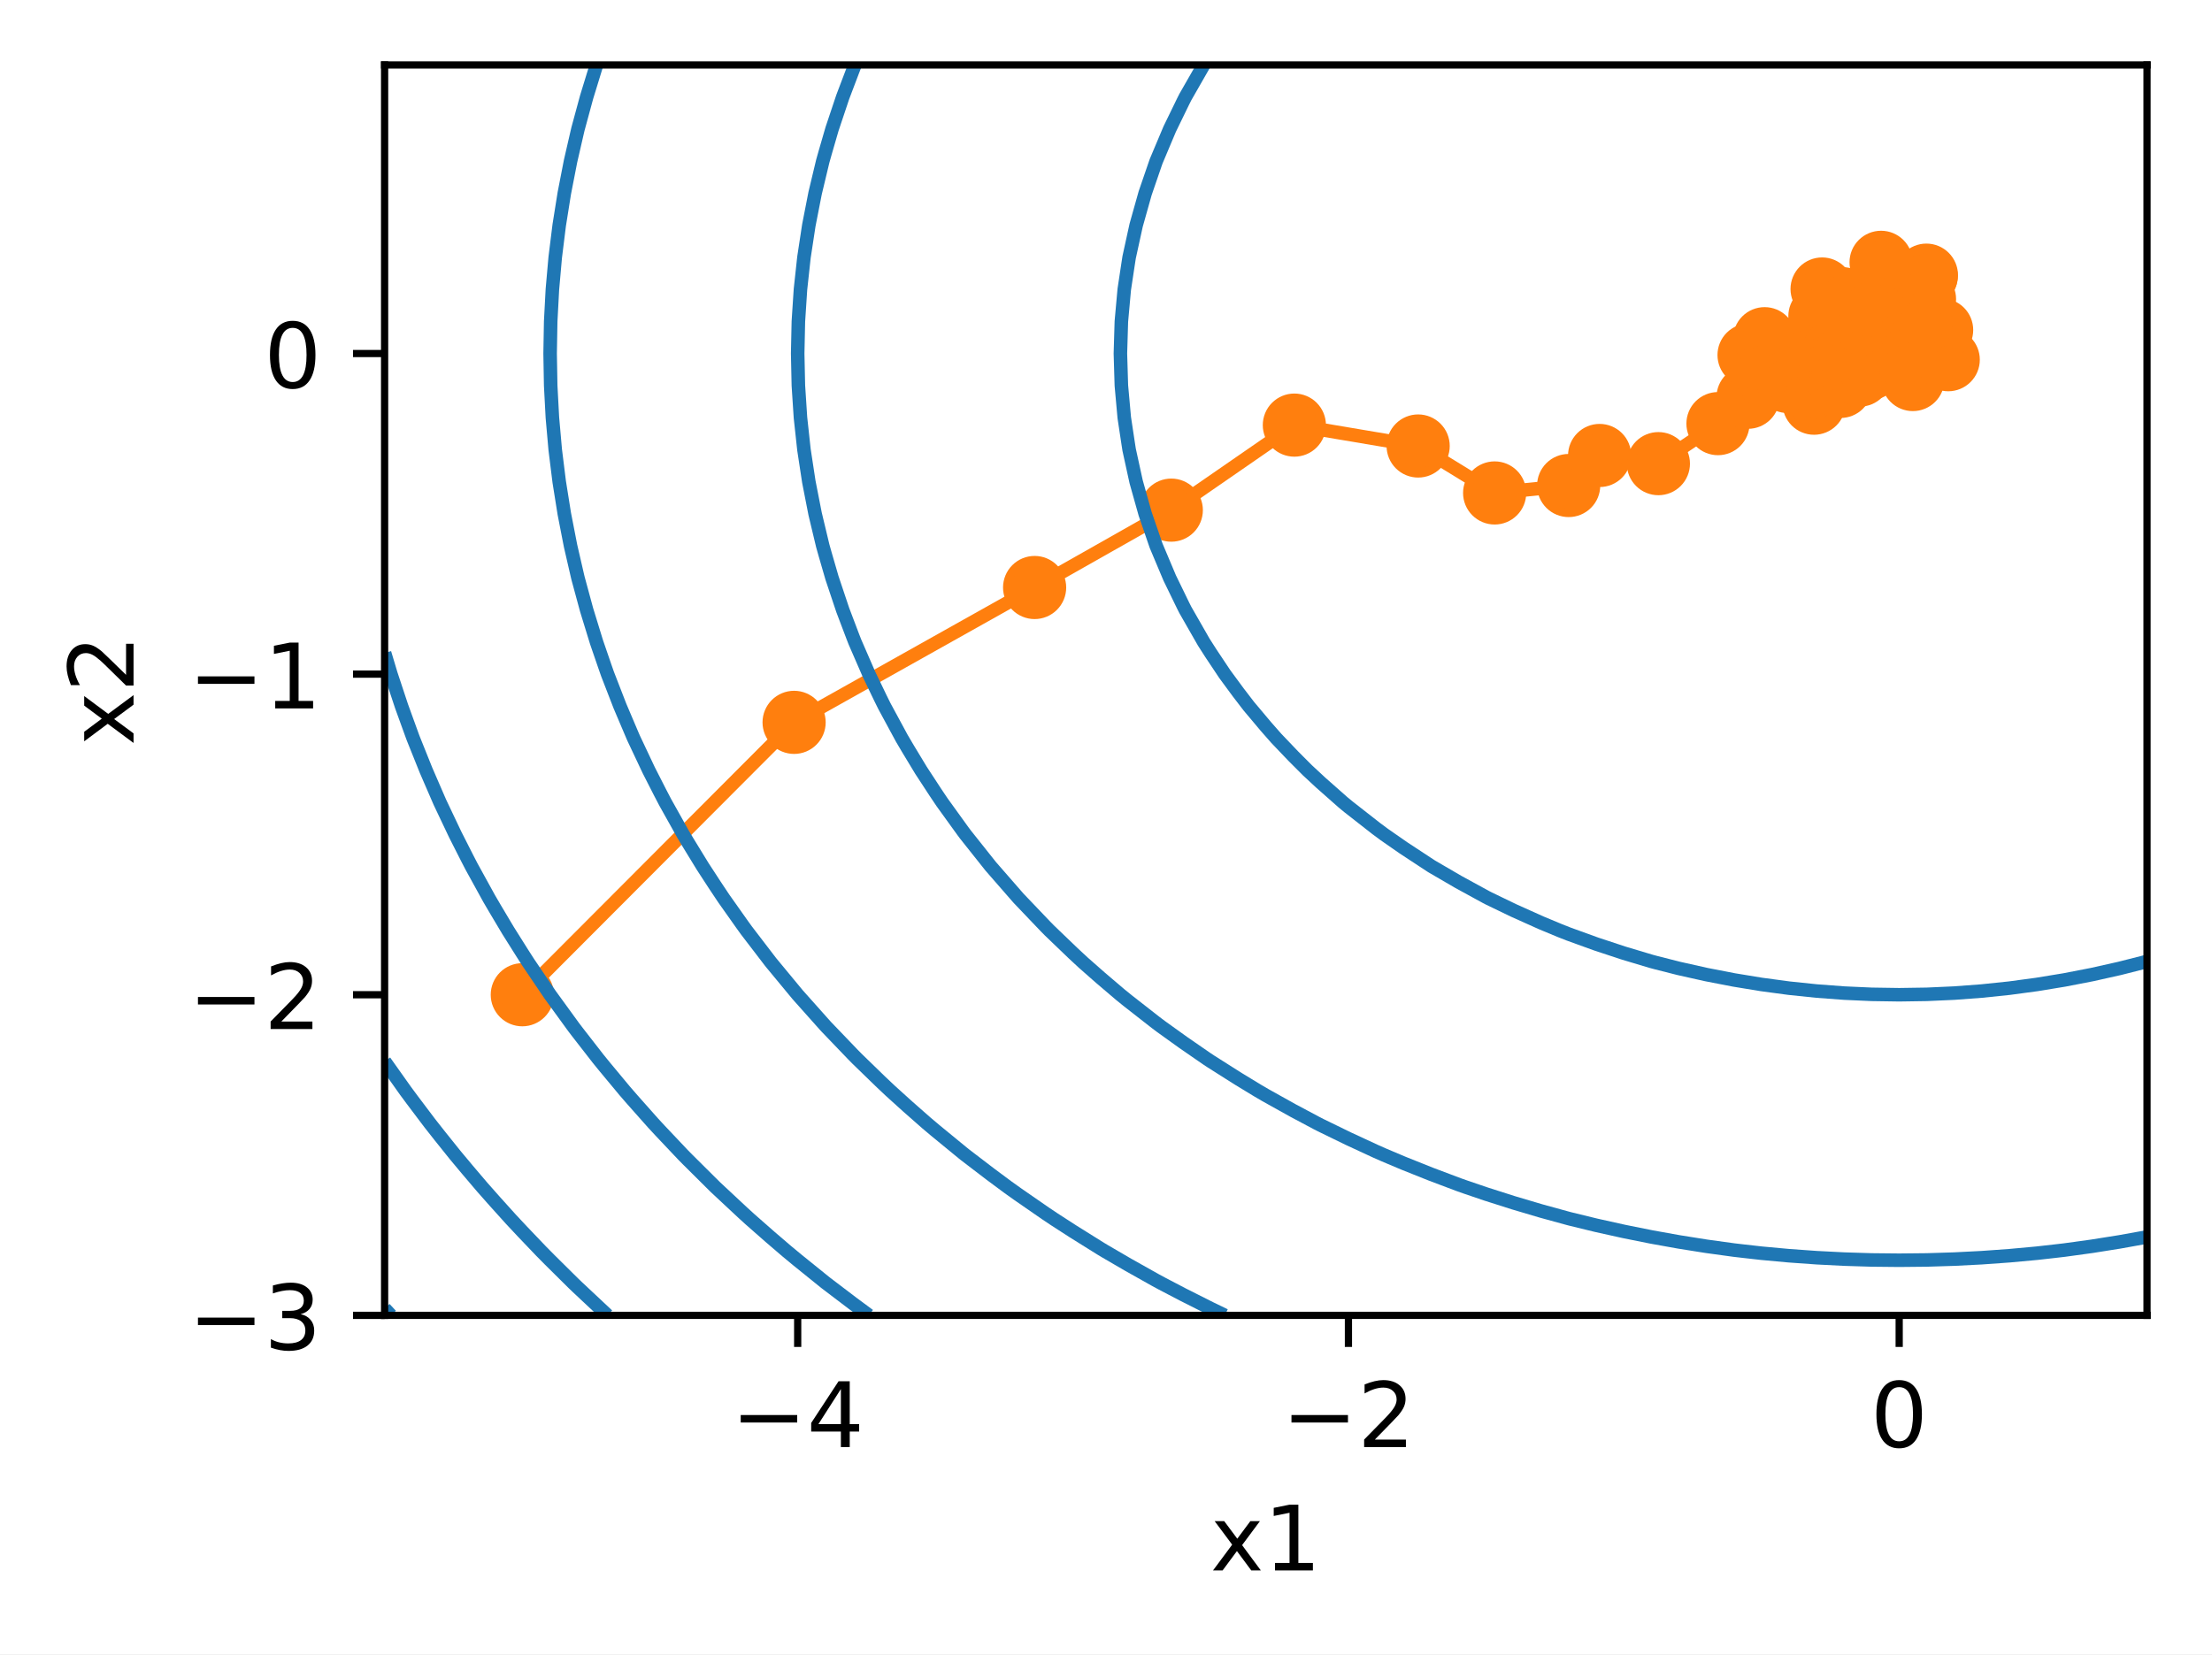
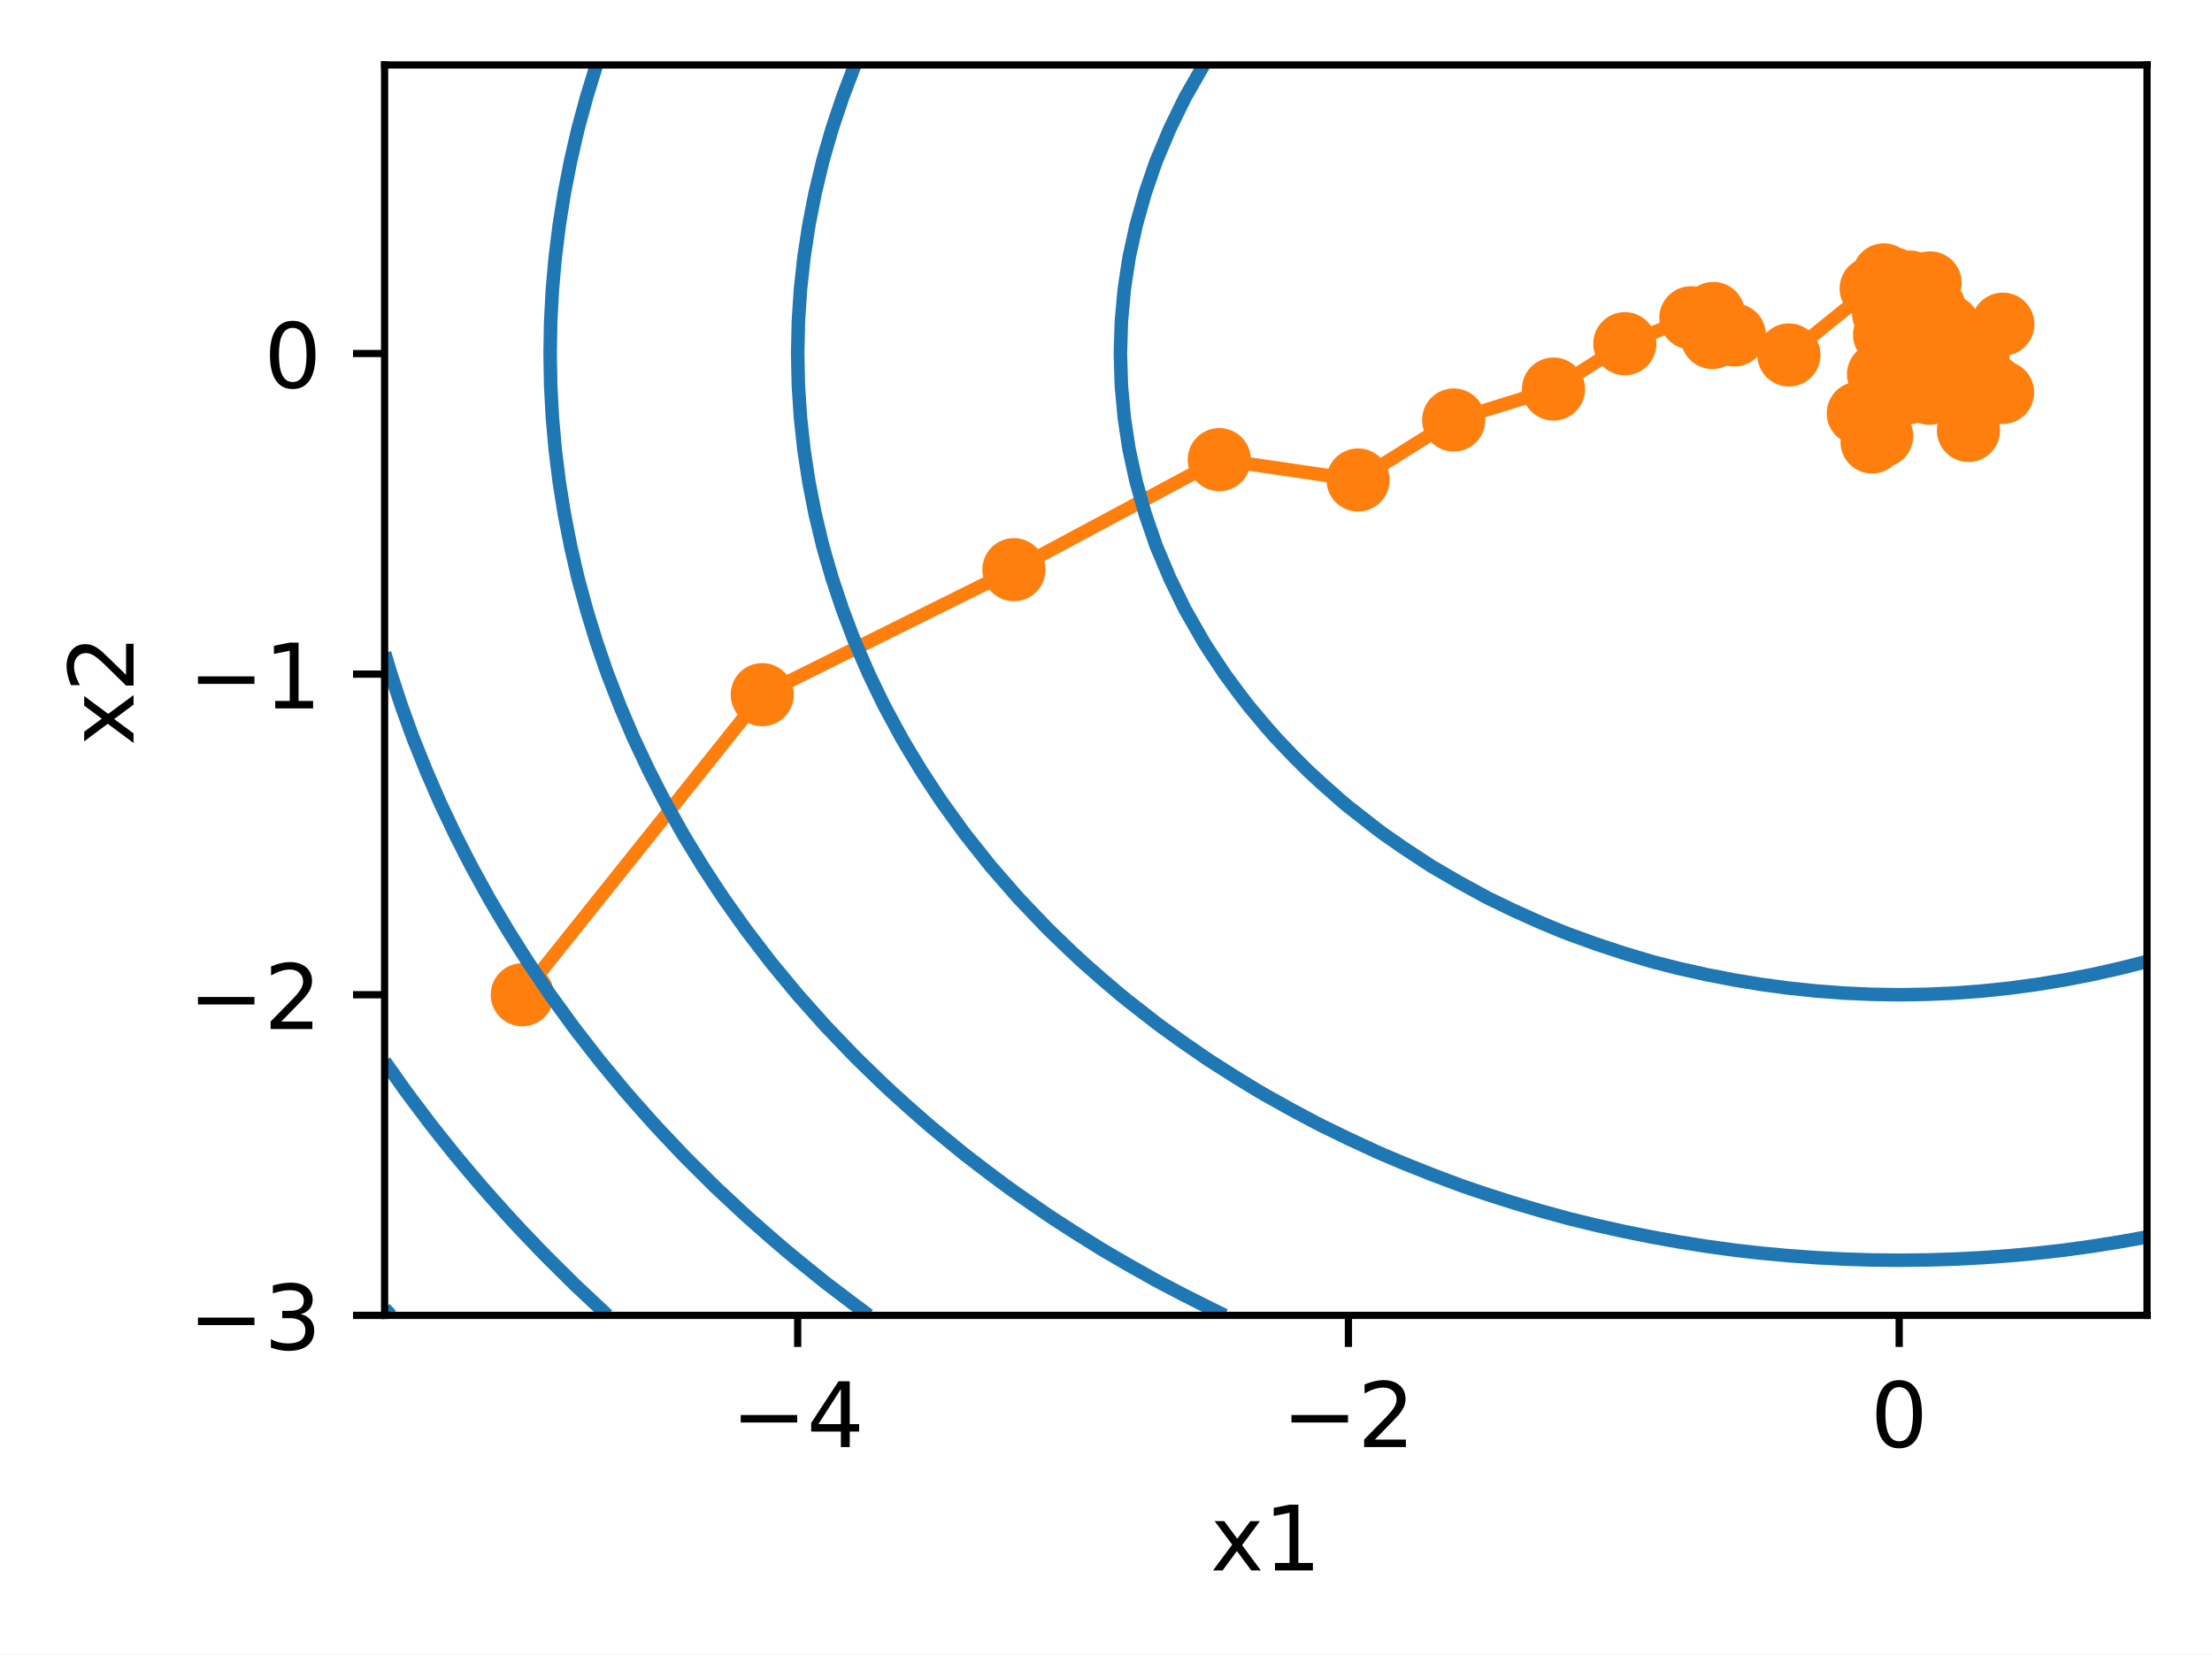
<svg xmlns="http://www.w3.org/2000/svg" xmlns:xlink="http://www.w3.org/1999/xlink" width="245.12pt" height="183.356pt" viewBox="0 0 245.12 183.356" version="1.1">
  <defs>
    <style type="text/css">*{stroke-linejoin: round; stroke-linecap: butt}</style>
  </defs>
  <g id="figure_1">
    <g id="patch_1">
      <path d="M 0 183.356  L 245.12 183.356  L 245.12 0  L 0 0  z " style="fill: #ffffff" />
    </g>
    <g id="axes_1">
      <g id="patch_2">
        <path d="M 42.62 145.8  L 237.92 145.8  L 237.92 7.2  L 42.62 7.2  z " style="fill: #ffffff" />
      </g>
      <g id="matplotlib.axis_1">
        <g id="xtick_1">
          <g id="line2d_1">
            <defs>
-               <path id="md42e2db552" d="M 0 0  L 0 3.5  " style="stroke: #000000; stroke-width: 0.8" />
+               <path id="m2040564139" d="M 0 0  L 0 3.5  " style="stroke: #000000; stroke-width: 0.8" />
            </defs>
            <g>
-               <use xlink:href="#md42e2db552" x="88.394" y="145.8" style="stroke: #000000; stroke-width: 0.8" />
+               <use xlink:href="#m2040564139" x="88.394" y="145.8" style="stroke: #000000; stroke-width: 0.8" />
            </g>
          </g>
          <g id="text_1">
            <g transform="translate(81.02266 160.3984) scale(0.1 -0.1)">
              <defs>
                <path id="DejaVuSans-2212" d="M 678 2272  L 4684 2272  L 4684 1741  L 678 1741  L 678 2272  z " transform="scale(0.015625)" />
                <path id="DejaVuSans-34" d="M 2419 4116  L 825 1625  L 2419 1625  L 2419 4116  z M 2253 4666  L 3047 4666  L 3047 1625  L 3713 1625  L 3713 1100  L 3047 1100  L 3047 0  L 2419 0  L 2419 1100  L 313 1100  L 313 1709  L 2253 4666  z " transform="scale(0.015625)" />
              </defs>
              <use xlink:href="#DejaVuSans-2212" />
              <use xlink:href="#DejaVuSans-34" x="83.789" />
            </g>
          </g>
        </g>
        <g id="xtick_2">
          <g id="line2d_2">
            <g>
-               <use xlink:href="#md42e2db552" x="149.425" y="145.8" style="stroke: #000000; stroke-width: 0.8" />
+               <use xlink:href="#m2040564139" x="149.425" y="145.8" style="stroke: #000000; stroke-width: 0.8" />
            </g>
          </g>
          <g id="text_2">
            <g transform="translate(142.0539 160.3984) scale(0.1 -0.1)">
              <defs>
                <path id="DejaVuSans-32" d="M 1228 531  L 3431 531  L 3431 0  L 469 0  L 469 531  Q 828 903 1448 1529  Q 2069 2156 2228 2338  Q 2531 2678 2651 2914  Q 2772 3150 2772 3378  Q 2772 3750 2511 3984  Q 2250 4219 1831 4219  Q 1534 4219 1204 4116  Q 875 4013 500 3803  L 500 4441  Q 881 4594 1212 4672  Q 1544 4750 1819 4750  Q 2544 4750 2975 4387  Q 3406 4025 3406 3419  Q 3406 3131 3298 2873  Q 3191 2616 2906 2266  Q 2828 2175 2409 1742  Q 1991 1309 1228 531  z " transform="scale(0.015625)" />
              </defs>
              <use xlink:href="#DejaVuSans-2212" />
              <use xlink:href="#DejaVuSans-32" x="83.789" />
            </g>
          </g>
        </g>
        <g id="xtick_3">
          <g id="line2d_3">
            <g>
-               <use xlink:href="#md42e2db552" x="210.456" y="145.8" style="stroke: #000000; stroke-width: 0.8" />
+               <use xlink:href="#m2040564139" x="210.456" y="145.8" style="stroke: #000000; stroke-width: 0.8" />
            </g>
          </g>
          <g id="text_3">
            <g transform="translate(207.275 160.3984) scale(0.1 -0.1)">
              <defs>
                <path id="DejaVuSans-30" d="M 2034 4250  Q 1547 4250 1301 3770  Q 1056 3291 1056 2328  Q 1056 1369 1301 889  Q 1547 409 2034 409  Q 2525 409 2770 889  Q 3016 1369 3016 2328  Q 3016 3291 2770 3770  Q 2525 4250 2034 4250  z M 2034 4750  Q 2819 4750 3233 4129  Q 3647 3509 3647 2328  Q 3647 1150 3233 529  Q 2819 -91 2034 -91  Q 1250 -91 836 529  Q 422 1150 422 2328  Q 422 3509 836 4129  Q 1250 4750 2034 4750  z " transform="scale(0.015625)" />
              </defs>
              <use xlink:href="#DejaVuSans-30" />
            </g>
          </g>
        </g>
        <g id="text_4">
          <g transform="translate(134.1297 174.0766) scale(0.1 -0.1)">
            <defs>
              <path id="DejaVuSans-78" d="M 3513 3500  L 2247 1797  L 3578 0  L 2900 0  L 1881 1375  L 863 0  L 184 0  L 1544 1831  L 300 3500  L 978 3500  L 1906 2253  L 2834 3500  L 3513 3500  z " transform="scale(0.015625)" />
              <path id="DejaVuSans-31" d="M 794 531  L 1825 531  L 1825 4091  L 703 3866  L 703 4441  L 1819 4666  L 2450 4666  L 2450 531  L 3481 531  L 3481 0  L 794 0  L 794 531  z " transform="scale(0.015625)" />
            </defs>
            <use xlink:href="#DejaVuSans-78" />
            <use xlink:href="#DejaVuSans-31" x="59.18" />
          </g>
        </g>
      </g>
      <g id="matplotlib.axis_2">
        <g id="ytick_1">
          <g id="line2d_4">
            <defs>
-               <path id="m50fe64bf9c" d="M 0 0  L -3.5 0  " style="stroke: #000000; stroke-width: 0.8" />
+               <path id="m70ddac2636" d="M 0 0  L -3.5 0  " style="stroke: #000000; stroke-width: 0.8" />
            </defs>
            <g>
-               <use xlink:href="#m50fe64bf9c" x="42.62" y="145.8" style="stroke: #000000; stroke-width: 0.8" />
+               <use xlink:href="#m70ddac2636" x="42.62" y="145.8" style="stroke: #000000; stroke-width: 0.8" />
            </g>
          </g>
          <g id="text_5">
            <g transform="translate(20.87813 149.5992) scale(0.1 -0.1)">
              <defs>
                <path id="DejaVuSans-33" d="M 2597 2516  Q 3050 2419 3304 2112  Q 3559 1806 3559 1356  Q 3559 666 3084 287  Q 2609 -91 1734 -91  Q 1441 -91 1130 -33  Q 819 25 488 141  L 488 750  Q 750 597 1062 519  Q 1375 441 1716 441  Q 2309 441 2620 675  Q 2931 909 2931 1356  Q 2931 1769 2642 2001  Q 2353 2234 1838 2234  L 1294 2234  L 1294 2753  L 1863 2753  Q 2328 2753 2575 2939  Q 2822 3125 2822 3475  Q 2822 3834 2567 4026  Q 2313 4219 1838 4219  Q 1578 4219 1281 4162  Q 984 4106 628 3988  L 628 4550  Q 988 4650 1302 4700  Q 1616 4750 1894 4750  Q 2613 4750 3031 4423  Q 3450 4097 3450 3541  Q 3450 3153 3228 2886  Q 3006 2619 2597 2516  z " transform="scale(0.015625)" />
              </defs>
              <use xlink:href="#DejaVuSans-2212" />
              <use xlink:href="#DejaVuSans-33" x="83.789" />
            </g>
          </g>
        </g>
        <g id="ytick_2">
          <g id="line2d_5">
            <g>
-               <use xlink:href="#m50fe64bf9c" x="42.62" y="110.262" style="stroke: #000000; stroke-width: 0.8" />
+               <use xlink:href="#m70ddac2636" x="42.62" y="110.262" style="stroke: #000000; stroke-width: 0.8" />
            </g>
          </g>
          <g id="text_6">
            <g transform="translate(20.87813 114.0608) scale(0.1 -0.1)">
              <use xlink:href="#DejaVuSans-2212" />
              <use xlink:href="#DejaVuSans-32" x="83.789" />
            </g>
          </g>
        </g>
        <g id="ytick_3">
          <g id="line2d_6">
            <g>
-               <use xlink:href="#m50fe64bf9c" x="42.62" y="74.723" style="stroke: #000000; stroke-width: 0.8" />
+               <use xlink:href="#m70ddac2636" x="42.62" y="74.723" style="stroke: #000000; stroke-width: 0.8" />
            </g>
          </g>
          <g id="text_7">
            <g transform="translate(20.87813 78.52229) scale(0.1 -0.1)">
              <use xlink:href="#DejaVuSans-2212" />
              <use xlink:href="#DejaVuSans-31" x="83.789" />
            </g>
          </g>
        </g>
        <g id="ytick_4">
          <g id="line2d_7">
            <g>
-               <use xlink:href="#m50fe64bf9c" x="42.62" y="39.185" style="stroke: #000000; stroke-width: 0.8" />
+               <use xlink:href="#m70ddac2636" x="42.62" y="39.185" style="stroke: #000000; stroke-width: 0.8" />
            </g>
          </g>
          <g id="text_8">
            <g transform="translate(29.25781 42.98383) scale(0.1 -0.1)">
              <use xlink:href="#DejaVuSans-30" />
            </g>
          </g>
        </g>
        <g id="text_9">
          <g transform="translate(14.79844 82.64062) rotate(-90) scale(0.1 -0.1)">
            <use xlink:href="#DejaVuSans-78" />
            <use xlink:href="#DejaVuSans-32" x="59.18" />
          </g>
        </g>
      </g>
      <g id="line2d_8">
-         <path d="M 57.878 110.262  L 87.998 80.069  L 114.65 65.122  L 129.796 56.546  L 143.433 47.121  L 157.151 49.436  L 165.627 54.641  L 173.83 53.817  L 177.26 50.487  L 183.772 51.393  L 190.376 46.957  L 197.264 38.604  L 193.71 44.032  L 193.82 39.355  L 195.544 37.543  L 195.752 41.688  L 198.091 42.282  L 201.022 44.692  L 201.382 43.88  L 201.671 35.042  L 201.913 32.034  L 201.712 39.493  L 203.545 39.388  L 204.139 39.357  L 203.964 42.831  L 203.193 38.836  L 207.612 35.505  L 204.58 34.446  L 204.033 34.131  L 207.846 32.848  L 208.88 34.406  L 213.497 35.708  L 213.472 30.499  L 211.087 31.899  L 209.067 38.461  L 206.08 41.576  L 204.085 39.892  L 207.198 40.853  L 211.97 42.07  L 210.307 38.788  L 211.377 34.966  L 206.287 36.873  L 211.515 39.905  L 215.891 39.871  L 215.159 36.578  L 213.261 33.159  L 212.911 35.898  L 213.444 30.618  L 208.45 29.076  L 204.166 33.107  L 207.025 33.78  " clip-path="url(#p3e543aa807)" style="fill: none; stroke: #ff7f0e; stroke-width: 1.5; stroke-linecap: square" />
+         <path d="M 57.878 110.262  L 84.467 76.997  L 112.354 63.144  L 135.111 50.947  L 150.489 53.201  L 161.088 46.555  L 172.147 43.123  L 180.054 38.096  L 187.374 35.226  L 189.111 35.566  L 189.751 37.406  L 189.859 34.746  L 192.189 37.131  L 198.235 39.343  L 207.352 31.978  L 210.545 32.683  L 208.736 34.793  L 208.839 37.106  L 211.499 43.53  L 210.196 38.738  L 212.259 40.39  L 211.586 40.439  L 210.199 36.324  L 212.09 39.584  L 211.149 40.05  L 213.794 43.592  L 211.298 40.356  L 208.513 48.323  L 205.926 45.811  L 207.452 48.992  L 208.66 42.405  L 214.331 34.087  L 212.663 36.649  L 210.596 36.375  L 211.678 31.266  L 210.581 31.38  L 210.003 33.075  L 209.883 30.933  L 208.753 30.47  L 208.166 41.488  L 213.215 38.895  L 216.057 38.311  L 217.46 41.021  L 220.678 42.671  L 221.911 43.503  L 221.939 35.934  L 219.519 41.592  L 218.131 47.711  L 212.788 41.463  L 215.958 36.181  L 213.877 31.358  " clip-path="url(#pe895676532)" style="fill: none; stroke: #ff7f0e; stroke-width: 1.5; stroke-linecap: square" />
        <defs>
-           <path id="md80a7d43ed" d="M 0 3  C 0.796 3 1.559 2.684 2.121 2.121  C 2.684 1.559 3 0.796 3 0  C 3 -0.796 2.684 -1.559 2.121 -2.121  C 1.559 -2.684 0.796 -3 0 -3  C -0.796 -3 -1.559 -2.684 -2.121 -2.121  C -2.684 -1.559 -3 -0.796 -3 0  C -3 0.796 -2.684 1.559 -2.121 2.121  C -1.559 2.684 -0.796 3 0 3  z " style="stroke: #ff7f0e" />
+           <path id="m9c9d1305a2" d="M 0 3  C 0.796 3 1.559 2.684 2.121 2.121  C 2.684 1.559 3 0.796 3 0  C 3 -0.796 2.684 -1.559 2.121 -2.121  C 1.559 -2.684 0.796 -3 0 -3  C -0.796 -3 -1.559 -2.684 -2.121 -2.121  C -2.684 -1.559 -3 -0.796 -3 0  C -3 0.796 -2.684 1.559 -2.121 2.121  C -1.559 2.684 -0.796 3 0 3  z " style="stroke: #ff7f0e" />
        </defs>
-         <g clip-path="url(#p3e543aa807)">
-           <use xlink:href="#md80a7d43ed" x="57.878" y="110.262" style="fill: #ff7f0e; stroke: #ff7f0e" />
-           <use xlink:href="#md80a7d43ed" x="87.998" y="80.069" style="fill: #ff7f0e; stroke: #ff7f0e" />
-           <use xlink:href="#md80a7d43ed" x="114.65" y="65.122" style="fill: #ff7f0e; stroke: #ff7f0e" />
-           <use xlink:href="#md80a7d43ed" x="129.796" y="56.546" style="fill: #ff7f0e; stroke: #ff7f0e" />
-           <use xlink:href="#md80a7d43ed" x="143.433" y="47.121" style="fill: #ff7f0e; stroke: #ff7f0e" />
-           <use xlink:href="#md80a7d43ed" x="157.151" y="49.436" style="fill: #ff7f0e; stroke: #ff7f0e" />
-           <use xlink:href="#md80a7d43ed" x="165.627" y="54.641" style="fill: #ff7f0e; stroke: #ff7f0e" />
-           <use xlink:href="#md80a7d43ed" x="173.83" y="53.817" style="fill: #ff7f0e; stroke: #ff7f0e" />
-           <use xlink:href="#md80a7d43ed" x="177.26" y="50.487" style="fill: #ff7f0e; stroke: #ff7f0e" />
-           <use xlink:href="#md80a7d43ed" x="183.772" y="51.393" style="fill: #ff7f0e; stroke: #ff7f0e" />
-           <use xlink:href="#md80a7d43ed" x="190.376" y="46.957" style="fill: #ff7f0e; stroke: #ff7f0e" />
-           <use xlink:href="#md80a7d43ed" x="197.264" y="38.604" style="fill: #ff7f0e; stroke: #ff7f0e" />
-           <use xlink:href="#md80a7d43ed" x="193.71" y="44.032" style="fill: #ff7f0e; stroke: #ff7f0e" />
-           <use xlink:href="#md80a7d43ed" x="193.82" y="39.355" style="fill: #ff7f0e; stroke: #ff7f0e" />
-           <use xlink:href="#md80a7d43ed" x="195.544" y="37.543" style="fill: #ff7f0e; stroke: #ff7f0e" />
-           <use xlink:href="#md80a7d43ed" x="195.752" y="41.688" style="fill: #ff7f0e; stroke: #ff7f0e" />
-           <use xlink:href="#md80a7d43ed" x="198.091" y="42.282" style="fill: #ff7f0e; stroke: #ff7f0e" />
-           <use xlink:href="#md80a7d43ed" x="201.022" y="44.692" style="fill: #ff7f0e; stroke: #ff7f0e" />
-           <use xlink:href="#md80a7d43ed" x="201.382" y="43.88" style="fill: #ff7f0e; stroke: #ff7f0e" />
-           <use xlink:href="#md80a7d43ed" x="201.671" y="35.042" style="fill: #ff7f0e; stroke: #ff7f0e" />
-           <use xlink:href="#md80a7d43ed" x="201.913" y="32.034" style="fill: #ff7f0e; stroke: #ff7f0e" />
-           <use xlink:href="#md80a7d43ed" x="201.712" y="39.493" style="fill: #ff7f0e; stroke: #ff7f0e" />
-           <use xlink:href="#md80a7d43ed" x="203.545" y="39.388" style="fill: #ff7f0e; stroke: #ff7f0e" />
-           <use xlink:href="#md80a7d43ed" x="204.139" y="39.357" style="fill: #ff7f0e; stroke: #ff7f0e" />
-           <use xlink:href="#md80a7d43ed" x="203.964" y="42.831" style="fill: #ff7f0e; stroke: #ff7f0e" />
-           <use xlink:href="#md80a7d43ed" x="203.193" y="38.836" style="fill: #ff7f0e; stroke: #ff7f0e" />
-           <use xlink:href="#md80a7d43ed" x="207.612" y="35.505" style="fill: #ff7f0e; stroke: #ff7f0e" />
-           <use xlink:href="#md80a7d43ed" x="204.58" y="34.446" style="fill: #ff7f0e; stroke: #ff7f0e" />
-           <use xlink:href="#md80a7d43ed" x="204.033" y="34.131" style="fill: #ff7f0e; stroke: #ff7f0e" />
-           <use xlink:href="#md80a7d43ed" x="207.846" y="32.848" style="fill: #ff7f0e; stroke: #ff7f0e" />
-           <use xlink:href="#md80a7d43ed" x="208.88" y="34.406" style="fill: #ff7f0e; stroke: #ff7f0e" />
-           <use xlink:href="#md80a7d43ed" x="213.497" y="35.708" style="fill: #ff7f0e; stroke: #ff7f0e" />
-           <use xlink:href="#md80a7d43ed" x="213.472" y="30.499" style="fill: #ff7f0e; stroke: #ff7f0e" />
-           <use xlink:href="#md80a7d43ed" x="211.087" y="31.899" style="fill: #ff7f0e; stroke: #ff7f0e" />
-           <use xlink:href="#md80a7d43ed" x="209.067" y="38.461" style="fill: #ff7f0e; stroke: #ff7f0e" />
-           <use xlink:href="#md80a7d43ed" x="206.08" y="41.576" style="fill: #ff7f0e; stroke: #ff7f0e" />
-           <use xlink:href="#md80a7d43ed" x="204.085" y="39.892" style="fill: #ff7f0e; stroke: #ff7f0e" />
-           <use xlink:href="#md80a7d43ed" x="207.198" y="40.853" style="fill: #ff7f0e; stroke: #ff7f0e" />
-           <use xlink:href="#md80a7d43ed" x="211.97" y="42.07" style="fill: #ff7f0e; stroke: #ff7f0e" />
-           <use xlink:href="#md80a7d43ed" x="210.307" y="38.788" style="fill: #ff7f0e; stroke: #ff7f0e" />
-           <use xlink:href="#md80a7d43ed" x="211.377" y="34.966" style="fill: #ff7f0e; stroke: #ff7f0e" />
-           <use xlink:href="#md80a7d43ed" x="206.287" y="36.873" style="fill: #ff7f0e; stroke: #ff7f0e" />
-           <use xlink:href="#md80a7d43ed" x="211.515" y="39.905" style="fill: #ff7f0e; stroke: #ff7f0e" />
-           <use xlink:href="#md80a7d43ed" x="215.891" y="39.871" style="fill: #ff7f0e; stroke: #ff7f0e" />
-           <use xlink:href="#md80a7d43ed" x="215.159" y="36.578" style="fill: #ff7f0e; stroke: #ff7f0e" />
-           <use xlink:href="#md80a7d43ed" x="213.261" y="33.159" style="fill: #ff7f0e; stroke: #ff7f0e" />
-           <use xlink:href="#md80a7d43ed" x="212.911" y="35.898" style="fill: #ff7f0e; stroke: #ff7f0e" />
-           <use xlink:href="#md80a7d43ed" x="213.444" y="30.618" style="fill: #ff7f0e; stroke: #ff7f0e" />
-           <use xlink:href="#md80a7d43ed" x="208.45" y="29.076" style="fill: #ff7f0e; stroke: #ff7f0e" />
-           <use xlink:href="#md80a7d43ed" x="204.166" y="33.107" style="fill: #ff7f0e; stroke: #ff7f0e" />
-           <use xlink:href="#md80a7d43ed" x="207.025" y="33.78" style="fill: #ff7f0e; stroke: #ff7f0e" />
+         <g clip-path="url(#pe895676532)">
+           <use xlink:href="#m9c9d1305a2" x="57.878" y="110.262" style="fill: #ff7f0e; stroke: #ff7f0e" />
+           <use xlink:href="#m9c9d1305a2" x="84.467" y="76.997" style="fill: #ff7f0e; stroke: #ff7f0e" />
+           <use xlink:href="#m9c9d1305a2" x="112.354" y="63.144" style="fill: #ff7f0e; stroke: #ff7f0e" />
+           <use xlink:href="#m9c9d1305a2" x="135.111" y="50.947" style="fill: #ff7f0e; stroke: #ff7f0e" />
+           <use xlink:href="#m9c9d1305a2" x="150.489" y="53.201" style="fill: #ff7f0e; stroke: #ff7f0e" />
+           <use xlink:href="#m9c9d1305a2" x="161.088" y="46.555" style="fill: #ff7f0e; stroke: #ff7f0e" />
+           <use xlink:href="#m9c9d1305a2" x="172.147" y="43.123" style="fill: #ff7f0e; stroke: #ff7f0e" />
+           <use xlink:href="#m9c9d1305a2" x="180.054" y="38.096" style="fill: #ff7f0e; stroke: #ff7f0e" />
+           <use xlink:href="#m9c9d1305a2" x="187.374" y="35.226" style="fill: #ff7f0e; stroke: #ff7f0e" />
+           <use xlink:href="#m9c9d1305a2" x="189.111" y="35.566" style="fill: #ff7f0e; stroke: #ff7f0e" />
+           <use xlink:href="#m9c9d1305a2" x="189.751" y="37.406" style="fill: #ff7f0e; stroke: #ff7f0e" />
+           <use xlink:href="#m9c9d1305a2" x="189.859" y="34.746" style="fill: #ff7f0e; stroke: #ff7f0e" />
+           <use xlink:href="#m9c9d1305a2" x="192.189" y="37.131" style="fill: #ff7f0e; stroke: #ff7f0e" />
+           <use xlink:href="#m9c9d1305a2" x="198.235" y="39.343" style="fill: #ff7f0e; stroke: #ff7f0e" />
+           <use xlink:href="#m9c9d1305a2" x="207.352" y="31.978" style="fill: #ff7f0e; stroke: #ff7f0e" />
+           <use xlink:href="#m9c9d1305a2" x="210.545" y="32.683" style="fill: #ff7f0e; stroke: #ff7f0e" />
+           <use xlink:href="#m9c9d1305a2" x="208.736" y="34.793" style="fill: #ff7f0e; stroke: #ff7f0e" />
+           <use xlink:href="#m9c9d1305a2" x="208.839" y="37.106" style="fill: #ff7f0e; stroke: #ff7f0e" />
+           <use xlink:href="#m9c9d1305a2" x="211.499" y="43.53" style="fill: #ff7f0e; stroke: #ff7f0e" />
+           <use xlink:href="#m9c9d1305a2" x="210.196" y="38.738" style="fill: #ff7f0e; stroke: #ff7f0e" />
+           <use xlink:href="#m9c9d1305a2" x="212.259" y="40.39" style="fill: #ff7f0e; stroke: #ff7f0e" />
+           <use xlink:href="#m9c9d1305a2" x="211.586" y="40.439" style="fill: #ff7f0e; stroke: #ff7f0e" />
+           <use xlink:href="#m9c9d1305a2" x="210.199" y="36.324" style="fill: #ff7f0e; stroke: #ff7f0e" />
+           <use xlink:href="#m9c9d1305a2" x="212.09" y="39.584" style="fill: #ff7f0e; stroke: #ff7f0e" />
+           <use xlink:href="#m9c9d1305a2" x="211.149" y="40.05" style="fill: #ff7f0e; stroke: #ff7f0e" />
+           <use xlink:href="#m9c9d1305a2" x="213.794" y="43.592" style="fill: #ff7f0e; stroke: #ff7f0e" />
+           <use xlink:href="#m9c9d1305a2" x="211.298" y="40.356" style="fill: #ff7f0e; stroke: #ff7f0e" />
+           <use xlink:href="#m9c9d1305a2" x="208.513" y="48.323" style="fill: #ff7f0e; stroke: #ff7f0e" />
+           <use xlink:href="#m9c9d1305a2" x="205.926" y="45.811" style="fill: #ff7f0e; stroke: #ff7f0e" />
+           <use xlink:href="#m9c9d1305a2" x="207.452" y="48.992" style="fill: #ff7f0e; stroke: #ff7f0e" />
+           <use xlink:href="#m9c9d1305a2" x="208.66" y="42.405" style="fill: #ff7f0e; stroke: #ff7f0e" />
+           <use xlink:href="#m9c9d1305a2" x="214.331" y="34.087" style="fill: #ff7f0e; stroke: #ff7f0e" />
+           <use xlink:href="#m9c9d1305a2" x="212.663" y="36.649" style="fill: #ff7f0e; stroke: #ff7f0e" />
+           <use xlink:href="#m9c9d1305a2" x="210.596" y="36.375" style="fill: #ff7f0e; stroke: #ff7f0e" />
+           <use xlink:href="#m9c9d1305a2" x="211.678" y="31.266" style="fill: #ff7f0e; stroke: #ff7f0e" />
+           <use xlink:href="#m9c9d1305a2" x="210.581" y="31.38" style="fill: #ff7f0e; stroke: #ff7f0e" />
+           <use xlink:href="#m9c9d1305a2" x="210.003" y="33.075" style="fill: #ff7f0e; stroke: #ff7f0e" />
+           <use xlink:href="#m9c9d1305a2" x="209.883" y="30.933" style="fill: #ff7f0e; stroke: #ff7f0e" />
+           <use xlink:href="#m9c9d1305a2" x="208.753" y="30.47" style="fill: #ff7f0e; stroke: #ff7f0e" />
+           <use xlink:href="#m9c9d1305a2" x="208.166" y="41.488" style="fill: #ff7f0e; stroke: #ff7f0e" />
+           <use xlink:href="#m9c9d1305a2" x="213.215" y="38.895" style="fill: #ff7f0e; stroke: #ff7f0e" />
+           <use xlink:href="#m9c9d1305a2" x="216.057" y="38.311" style="fill: #ff7f0e; stroke: #ff7f0e" />
+           <use xlink:href="#m9c9d1305a2" x="217.46" y="41.021" style="fill: #ff7f0e; stroke: #ff7f0e" />
+           <use xlink:href="#m9c9d1305a2" x="220.678" y="42.671" style="fill: #ff7f0e; stroke: #ff7f0e" />
+           <use xlink:href="#m9c9d1305a2" x="221.911" y="43.503" style="fill: #ff7f0e; stroke: #ff7f0e" />
+           <use xlink:href="#m9c9d1305a2" x="221.939" y="35.934" style="fill: #ff7f0e; stroke: #ff7f0e" />
+           <use xlink:href="#m9c9d1305a2" x="219.519" y="41.592" style="fill: #ff7f0e; stroke: #ff7f0e" />
+           <use xlink:href="#m9c9d1305a2" x="218.131" y="47.711" style="fill: #ff7f0e; stroke: #ff7f0e" />
+           <use xlink:href="#m9c9d1305a2" x="212.788" y="41.463" style="fill: #ff7f0e; stroke: #ff7f0e" />
+           <use xlink:href="#m9c9d1305a2" x="215.958" y="36.181" style="fill: #ff7f0e; stroke: #ff7f0e" />
+           <use xlink:href="#m9c9d1305a2" x="213.877" y="31.358" style="fill: #ff7f0e; stroke: #ff7f0e" />
        </g>
      </g>
      <g id="PathCollection_1" />
      <g id="PathCollection_2">
-         <path d="M 133.389 7.2  L 131.355 10.754  L 131.116 11.228  L 129.619 14.308  L 128.122 17.862  L 128.064 18.023  L 126.899 21.415  L 125.9 24.969  L 125.123 28.523  L 125.013 29.234  L 124.584 32.077  L 124.263 35.631  L 124.156 39.185  L 124.263 42.738  L 124.584 46.292  L 125.013 49.135  L 125.123 49.846  L 125.9 53.4  L 126.899 56.954  L 128.064 60.346  L 128.122 60.508  L 129.619 64.062  L 131.116 67.142  L 131.355 67.615  L 133.389 71.169  L 134.167 72.385  L 135.724 74.723  L 137.219 76.754  L 138.387 78.277  L 140.27 80.517  L 141.423 81.831  L 143.322 83.821  L 144.883 85.385  L 146.373 86.767  L 148.83 88.938  L 149.425 89.429  L 152.477 91.818  L 153.384 92.492  L 155.528 93.983  L 158.58 95.989  L 158.672 96.046  L 161.631 97.769  L 164.683 99.438  L 164.998 99.6  L 167.734 100.92  L 170.786 102.291  L 172.861 103.154  L 173.837 103.538  L 176.889 104.643  L 179.941 105.651  L 182.992 106.564  L 183.531 106.708  L 186.044 107.346  L 189.095 108.029  L 192.147 108.621  L 195.198 109.122  L 198.25 109.533  L 201.302 109.851  L 204.353 110.079  L 207.405 110.216  L 210.456 110.262  L 210.456 110.262  L 210.456 110.262  L 213.508 110.216  L 216.559 110.079  L 219.611 109.851  L 222.663 109.533  L 225.714 109.122  L 228.766 108.621  L 231.817 108.029  L 234.869 107.346  L 237.382 106.708  L 237.92 106.564  " clip-path="url(#p3e543aa807)" style="fill: none; stroke: #1f77b4; stroke-width: 1.5" />
+         <path d="M 133.389 7.2  L 131.355 10.754  L 131.116 11.228  L 129.619 14.308  L 128.122 17.862  L 128.064 18.023  L 126.899 21.415  L 125.9 24.969  L 125.123 28.523  L 125.013 29.234  L 124.584 32.077  L 124.263 35.631  L 124.156 39.185  L 124.263 42.738  L 124.584 46.292  L 125.013 49.135  L 125.123 49.846  L 125.9 53.4  L 126.899 56.954  L 128.064 60.346  L 128.122 60.508  L 129.619 64.062  L 131.116 67.142  L 131.355 67.615  L 133.389 71.169  L 134.167 72.385  L 135.724 74.723  L 137.219 76.754  L 138.387 78.277  L 140.27 80.517  L 141.423 81.831  L 143.322 83.821  L 144.883 85.385  L 146.373 86.767  L 148.83 88.938  L 149.425 89.429  L 152.477 91.818  L 153.384 92.492  L 155.528 93.983  L 158.58 95.989  L 158.672 96.046  L 161.631 97.769  L 164.683 99.438  L 164.998 99.6  L 167.734 100.92  L 170.786 102.291  L 172.861 103.154  L 173.837 103.538  L 176.889 104.643  L 179.941 105.651  L 182.992 106.564  L 183.531 106.708  L 186.044 107.346  L 189.095 108.029  L 192.147 108.621  L 195.198 109.122  L 198.25 109.533  L 201.302 109.851  L 204.353 110.079  L 207.405 110.216  L 210.456 110.262  L 210.456 110.262  L 210.456 110.262  L 213.508 110.216  L 216.559 110.079  L 219.611 109.851  L 222.663 109.533  L 225.714 109.122  L 228.766 108.621  L 231.817 108.029  L 234.869 107.346  L 237.382 106.708  L 237.92 106.564  " clip-path="url(#pe895676532)" style="fill: none; stroke: #1f77b4; stroke-width: 1.5" />
      </g>
      <g id="PathCollection_3">
-         <path d="M 94.741 7.2  L 94.497 7.827  L 93.387 10.754  L 92.198 14.308  L 91.445 16.905  L 91.175 17.862  L 90.325 21.415  L 89.63 24.969  L 89.089 28.523  L 88.703 32.077  L 88.471 35.631  L 88.394 39.184  L 88.394 39.185  L 88.394 39.185  L 88.471 42.738  L 88.703 46.292  L 89.089 49.846  L 89.63 53.4  L 90.325 56.954  L 91.175 60.508  L 91.445 61.464  L 92.198 64.062  L 93.387 67.615  L 94.497 70.542  L 94.741 71.169  L 96.287 74.723  L 97.548 77.346  L 98.008 78.277  L 99.931 81.831  L 100.6 82.968  L 102.061 85.385  L 103.652 87.82  L 104.403 88.938  L 106.703 92.125  L 106.976 92.492  L 109.755 95.989  L 109.802 96.046  L 112.806 99.492  L 112.903 99.6  L 115.858 102.697  L 116.308 103.154  L 118.909 105.651  L 120.047 106.708  L 121.961 108.393  L 124.156 110.262  L 125.013 110.955  L 128.064 113.339  L 128.697 113.815  L 131.116 115.551  L 133.748 117.369  L 134.167 117.646  L 137.219 119.581  L 139.426 120.923  L 140.27 121.415  L 143.322 123.116  L 145.877 124.477  L 146.373 124.731  L 149.425 126.218  L 152.477 127.632  L 153.384 128.031  L 155.528 128.937  L 158.58 130.156  L 161.631 131.306  L 162.419 131.585  L 164.683 132.356  L 167.734 133.328  L 170.786 134.233  L 173.837 135.071  L 174.103 135.138  L 176.889 135.817  L 179.941 136.495  L 182.992 137.109  L 186.044 137.658  L 189.095 138.143  L 192.147 138.563  L 193.257 138.692  L 195.198 138.911  L 198.25 139.191  L 201.302 139.409  L 204.353 139.565  L 207.405 139.659  L 210.456 139.69  L 213.508 139.659  L 216.559 139.565  L 219.611 139.409  L 222.663 139.191  L 225.714 138.911  L 227.656 138.692  L 228.766 138.563  L 231.817 138.143  L 234.869 137.658  L 237.92 137.109  " clip-path="url(#p3e543aa807)" style="fill: none; stroke: #1f77b4; stroke-width: 1.5" />
+         <path d="M 94.741 7.2  L 94.497 7.827  L 93.387 10.754  L 92.198 14.308  L 91.445 16.905  L 91.175 17.862  L 90.325 21.415  L 89.63 24.969  L 89.089 28.523  L 88.703 32.077  L 88.471 35.631  L 88.394 39.184  L 88.394 39.185  L 88.394 39.185  L 88.471 42.738  L 88.703 46.292  L 89.089 49.846  L 89.63 53.4  L 90.325 56.954  L 91.175 60.508  L 91.445 61.464  L 92.198 64.062  L 93.387 67.615  L 94.497 70.542  L 94.741 71.169  L 96.287 74.723  L 97.548 77.346  L 98.008 78.277  L 99.931 81.831  L 100.6 82.968  L 102.061 85.385  L 103.652 87.82  L 104.403 88.938  L 106.703 92.125  L 106.976 92.492  L 109.755 95.989  L 109.802 96.046  L 112.806 99.492  L 112.903 99.6  L 115.858 102.697  L 116.308 103.154  L 118.909 105.651  L 120.047 106.708  L 121.961 108.393  L 124.156 110.262  L 125.013 110.955  L 128.064 113.339  L 128.697 113.815  L 131.116 115.551  L 133.748 117.369  L 134.167 117.646  L 137.219 119.581  L 139.426 120.923  L 140.27 121.415  L 143.322 123.116  L 145.877 124.477  L 146.373 124.731  L 149.425 126.218  L 152.477 127.632  L 153.384 128.031  L 155.528 128.937  L 158.58 130.156  L 161.631 131.306  L 162.419 131.585  L 164.683 132.356  L 167.734 133.328  L 170.786 134.233  L 173.837 135.071  L 174.103 135.138  L 176.889 135.817  L 179.941 136.495  L 182.992 137.109  L 186.044 137.658  L 189.095 138.143  L 192.147 138.563  L 193.257 138.692  L 195.198 138.911  L 198.25 139.191  L 201.302 139.409  L 204.353 139.565  L 207.405 139.659  L 210.456 139.69  L 213.508 139.659  L 216.559 139.565  L 219.611 139.409  L 222.663 139.191  L 225.714 138.911  L 227.656 138.692  L 228.766 138.563  L 231.817 138.143  L 234.869 137.658  L 237.92 137.109  " clip-path="url(#pe895676532)" style="fill: none; stroke: #1f77b4; stroke-width: 1.5" />
      </g>
      <g id="PathCollection_4">
-         <path d="M 66.101 7.2  L 65.009 10.754  L 64.045 14.308  L 63.981 14.581  L 63.226 17.862  L 62.534 21.415  L 61.968 24.969  L 61.527 28.523  L 61.213 32.077  L 61.024 35.631  L 60.961 39.185  L 61.024 42.738  L 61.213 46.292  L 61.527 49.846  L 61.968 53.4  L 62.534 56.954  L 63.226 60.508  L 63.981 63.788  L 64.045 64.062  L 65.009 67.615  L 66.101 71.169  L 67.033 73.881  L 67.328 74.723  L 68.706 78.277  L 70.084 81.522  L 70.219 81.831  L 71.895 85.385  L 73.136 87.82  L 73.719 88.938  L 75.707 92.492  L 76.188 93.295  L 77.871 96.046  L 79.239 98.146  L 80.208 99.6  L 82.291 102.545  L 82.732 103.154  L 85.342 106.564  L 85.455 106.708  L 88.394 110.262  L 88.394 110.262  L 91.445 113.685  L 91.564 113.815  L 94.497 116.873  L 94.985 117.369  L 97.548 119.857  L 98.677 120.923  L 100.6 122.662  L 102.663 124.477  L 103.652 125.311  L 106.703 127.813  L 106.976 128.031  L 109.755 130.156  L 111.68 131.585  L 112.806 132.389  L 115.858 134.501  L 116.808 135.138  L 118.909 136.495  L 121.961 138.402  L 122.443 138.692  L 125.013 140.189  L 128.064 141.903  L 128.697 142.246  L 131.116 143.511  L 134.167 145.047  L 135.724 145.8  " clip-path="url(#p3e543aa807)" style="fill: none; stroke: #1f77b4; stroke-width: 1.5" />
+         <path d="M 66.101 7.2  L 65.009 10.754  L 64.045 14.308  L 63.981 14.581  L 63.226 17.862  L 62.534 21.415  L 61.968 24.969  L 61.527 28.523  L 61.213 32.077  L 61.024 35.631  L 60.961 39.185  L 61.024 42.738  L 61.213 46.292  L 61.527 49.846  L 61.968 53.4  L 62.534 56.954  L 63.226 60.508  L 63.981 63.788  L 64.045 64.062  L 65.009 67.615  L 66.101 71.169  L 67.033 73.881  L 67.328 74.723  L 68.706 78.277  L 70.084 81.522  L 70.219 81.831  L 71.895 85.385  L 73.136 87.82  L 73.719 88.938  L 75.707 92.492  L 76.188 93.295  L 77.871 96.046  L 79.239 98.146  L 80.208 99.6  L 82.291 102.545  L 82.732 103.154  L 85.342 106.564  L 85.455 106.708  L 88.394 110.262  L 88.394 110.262  L 91.445 113.685  L 91.564 113.815  L 94.497 116.873  L 94.985 117.369  L 97.548 119.857  L 98.677 120.923  L 100.6 122.662  L 102.663 124.477  L 103.652 125.311  L 106.703 127.813  L 106.976 128.031  L 109.755 130.156  L 111.68 131.585  L 112.806 132.389  L 115.858 134.501  L 116.808 135.138  L 118.909 136.495  L 121.961 138.402  L 122.443 138.692  L 125.013 140.189  L 128.064 141.903  L 128.697 142.246  L 131.116 143.511  L 134.167 145.047  L 135.724 145.8  " clip-path="url(#pe895676532)" style="fill: none; stroke: #1f77b4; stroke-width: 1.5" />
      </g>
      <g id="PathCollection_5">
-         <path d="M 42.62 72.385  L 43.32 74.723  L 44.496 78.277  L 45.672 81.522  L 45.786 81.831  L 47.212 85.385  L 48.723 88.873  L 48.752 88.938  L 50.438 92.492  L 51.775 95.129  L 52.249 96.046  L 54.204 99.6  L 54.827 100.666  L 56.307 103.154  L 57.878 105.651  L 58.556 106.708  L 60.93 110.216  L 60.961 110.262  L 63.541 113.815  L 63.981 114.394  L 66.294 117.369  L 67.033 118.277  L 69.231 120.923  L 70.084 121.906  L 72.365 124.477  L 73.136 125.311  L 75.707 128.031  L 76.188 128.519  L 79.239 131.55  L 79.275 131.585  L 82.291 134.401  L 83.099 135.138  L 85.342 137.109  L 87.188 138.692  L 88.394 139.69  L 91.445 142.153  L 91.564 142.246  L 94.497 144.475  L 96.287 145.8  " clip-path="url(#p3e543aa807)" style="fill: none; stroke: #1f77b4; stroke-width: 1.5" />
+         <path d="M 42.62 72.385  L 43.32 74.723  L 44.496 78.277  L 45.672 81.522  L 45.786 81.831  L 47.212 85.385  L 48.723 88.873  L 48.752 88.938  L 50.438 92.492  L 51.775 95.129  L 52.249 96.046  L 54.204 99.6  L 54.827 100.666  L 56.307 103.154  L 57.878 105.651  L 58.556 106.708  L 60.93 110.216  L 60.961 110.262  L 63.541 113.815  L 63.981 114.394  L 66.294 117.369  L 67.033 118.277  L 69.231 120.923  L 70.084 121.906  L 72.365 124.477  L 73.136 125.311  L 75.707 128.031  L 76.188 128.519  L 79.239 131.55  L 79.275 131.585  L 82.291 134.401  L 83.099 135.138  L 85.342 137.109  L 87.188 138.692  L 88.394 139.69  L 91.445 142.153  L 91.564 142.246  L 94.497 144.475  L 96.287 145.8  " clip-path="url(#pe895676532)" style="fill: none; stroke: #1f77b4; stroke-width: 1.5" />
      </g>
      <g id="PathCollection_6">
-         <path d="M 42.62 117.646  L 44.944 120.923  L 45.672 121.906  L 47.611 124.477  L 48.723 125.891  L 50.438 128.031  L 51.775 129.633  L 53.434 131.585  L 54.827 133.16  L 56.609 135.138  L 57.878 136.495  L 59.974 138.692  L 60.93 139.659  L 63.541 142.246  L 63.981 142.668  L 67.033 145.529  L 67.328 145.8  " clip-path="url(#p3e543aa807)" style="fill: none; stroke: #1f77b4; stroke-width: 1.5" />
+         <path d="M 42.62 117.646  L 44.944 120.923  L 45.672 121.906  L 47.611 124.477  L 48.723 125.891  L 50.438 128.031  L 51.775 129.633  L 53.434 131.585  L 54.827 133.16  L 56.609 135.138  L 57.878 136.495  L 59.974 138.692  L 60.93 139.659  L 63.541 142.246  L 63.981 142.668  L 67.033 145.529  L 67.328 145.8  " clip-path="url(#pe895676532)" style="fill: none; stroke: #1f77b4; stroke-width: 1.5" />
      </g>
      <g id="PathCollection_7">
-         <path d="M 42.62 145.047  L 43.32 145.8  " clip-path="url(#p3e543aa807)" style="fill: none; stroke: #1f77b4; stroke-width: 1.5" />
+         <path d="M 42.62 145.047  L 43.32 145.8  " clip-path="url(#pe895676532)" style="fill: none; stroke: #1f77b4; stroke-width: 1.5" />
      </g>
      <g id="PathCollection_8" />
      <g id="patch_3">
        <path d="M 42.62 145.8  L 42.62 7.2  " style="fill: none; stroke: #000000; stroke-width: 0.8; stroke-linejoin: miter; stroke-linecap: square" />
      </g>
      <g id="patch_4">
        <path d="M 237.92 145.8  L 237.92 7.2  " style="fill: none; stroke: #000000; stroke-width: 0.8; stroke-linejoin: miter; stroke-linecap: square" />
      </g>
      <g id="patch_5">
        <path d="M 42.62 145.8  L 237.92 145.8  " style="fill: none; stroke: #000000; stroke-width: 0.8; stroke-linejoin: miter; stroke-linecap: square" />
      </g>
      <g id="patch_6">
        <path d="M 42.62 7.2  L 237.92 7.2  " style="fill: none; stroke: #000000; stroke-width: 0.8; stroke-linejoin: miter; stroke-linecap: square" />
      </g>
    </g>
  </g>
  <defs>
-     <clipPath id="p3e543aa807">
+     <clipPath id="pe895676532">
      <rect x="42.62" y="7.2" width="195.3" height="138.6" />
    </clipPath>
  </defs>
</svg>
